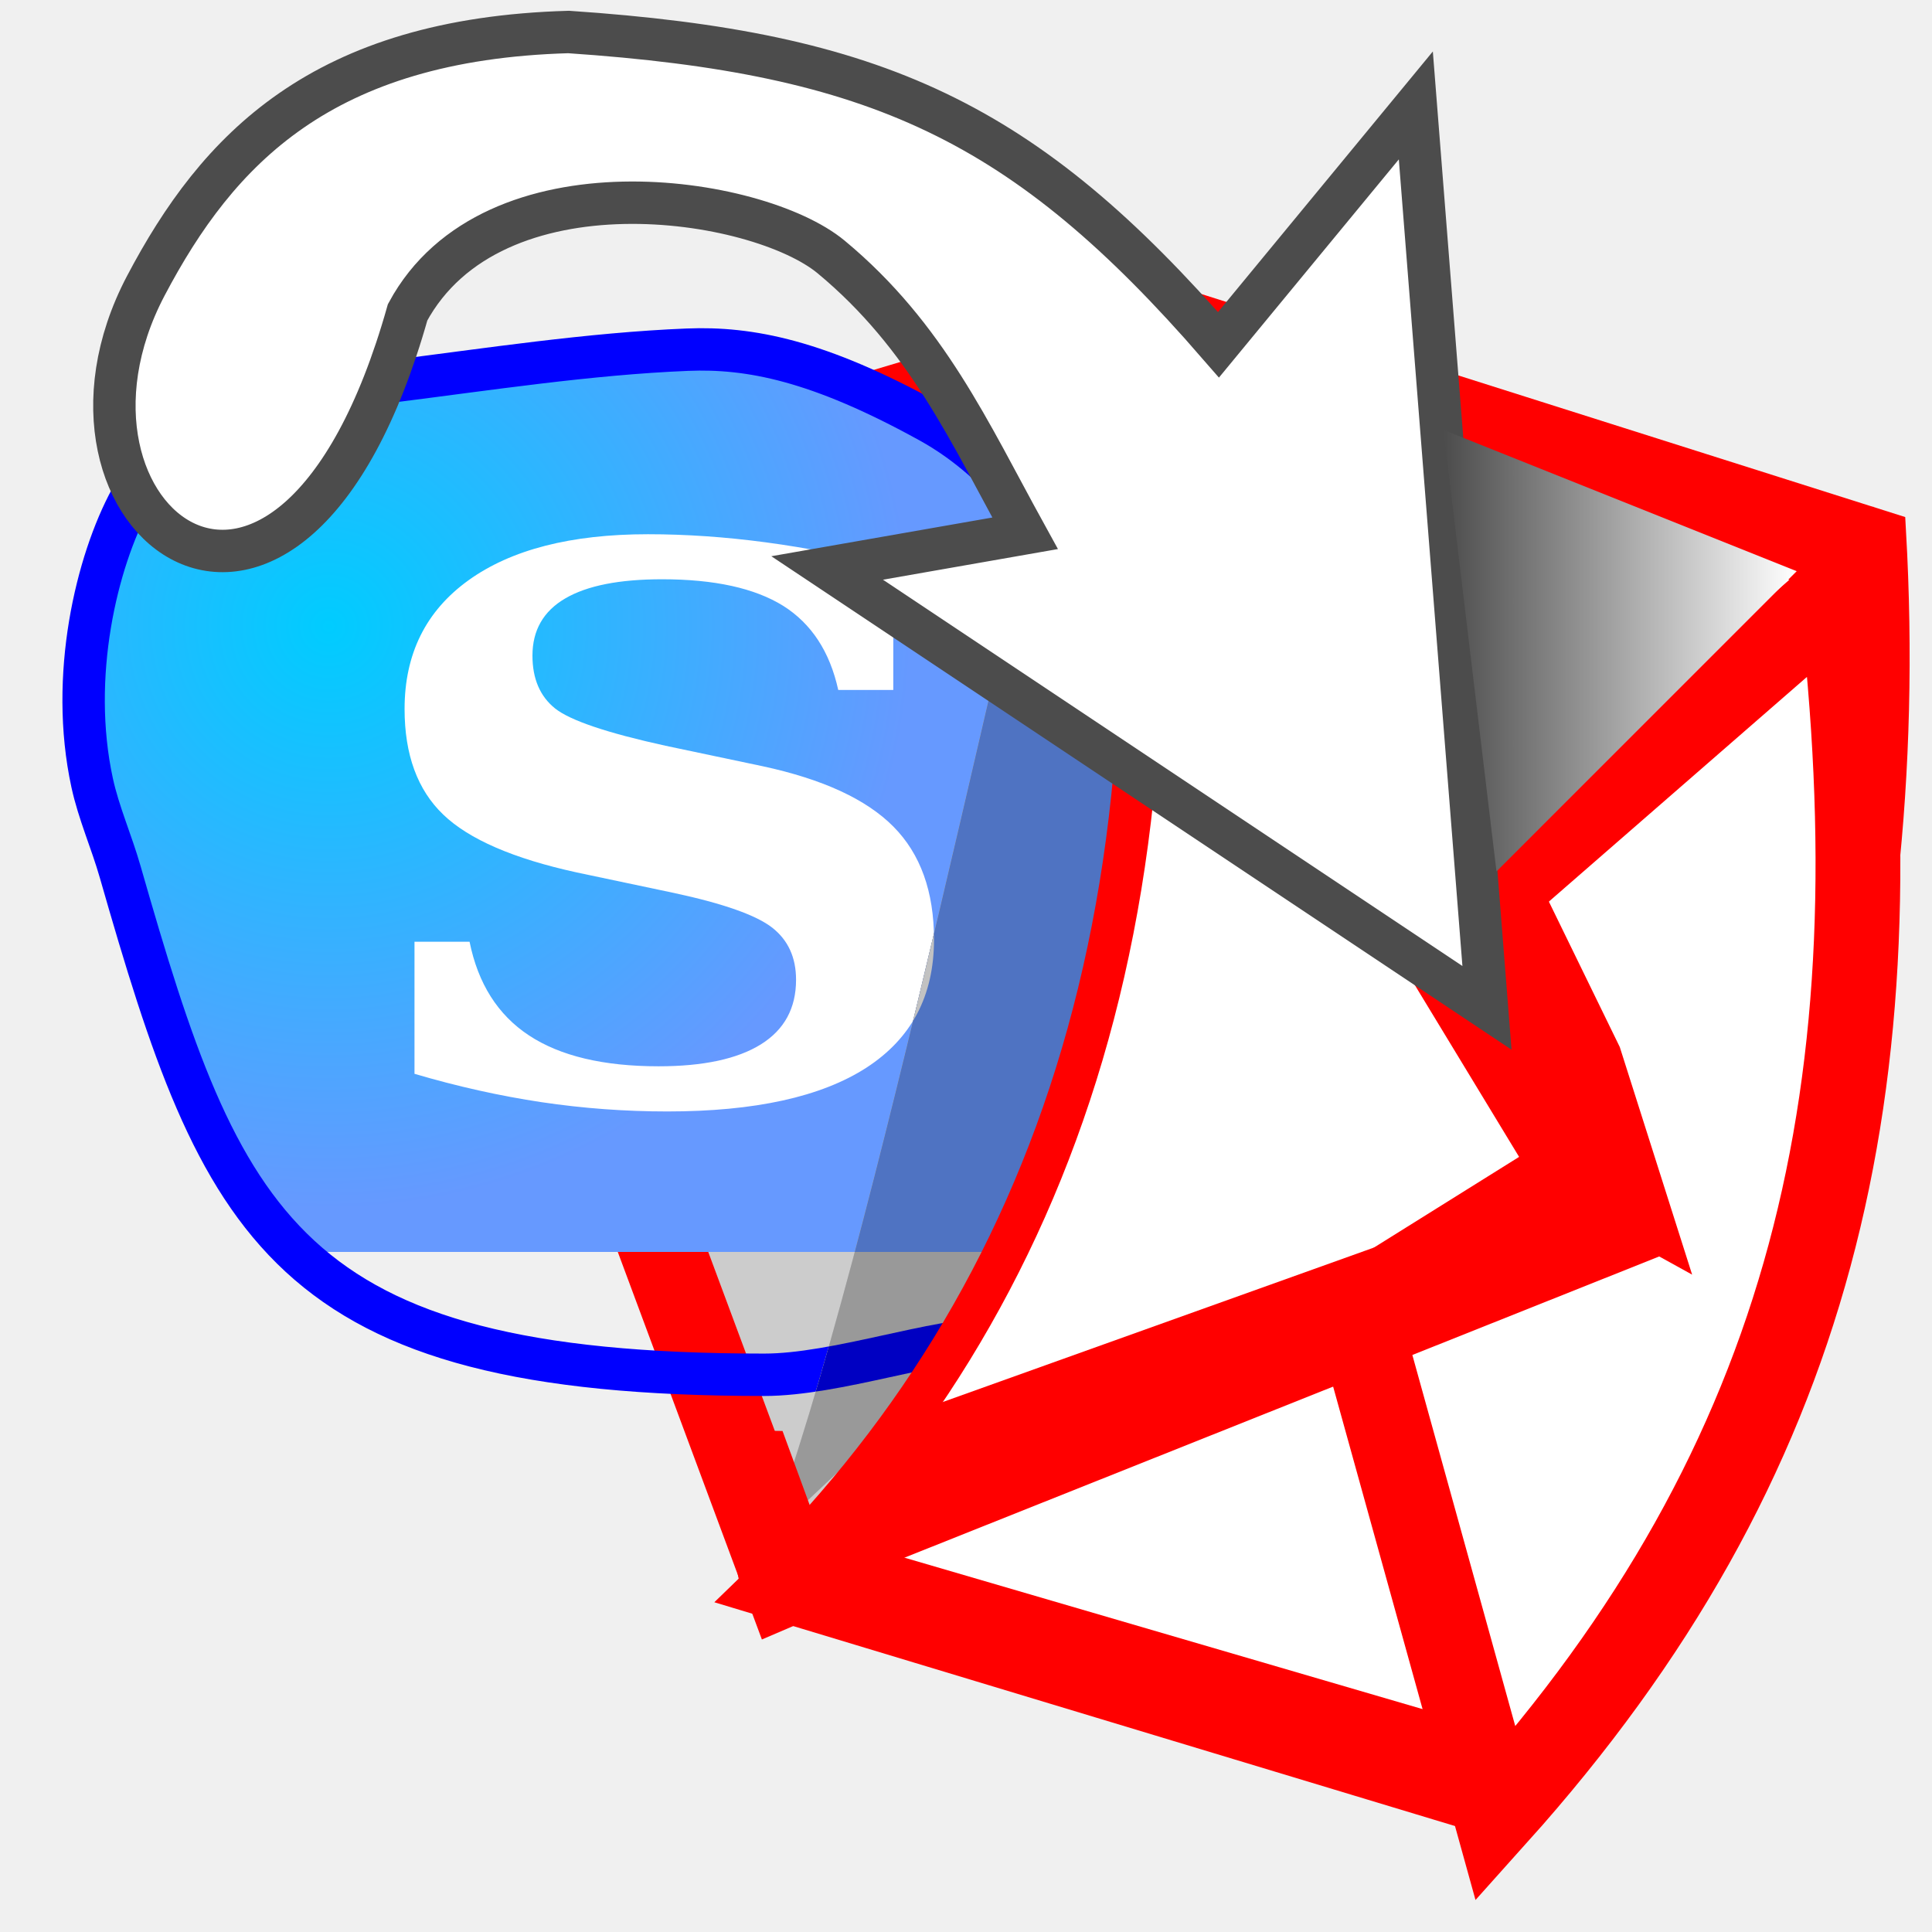
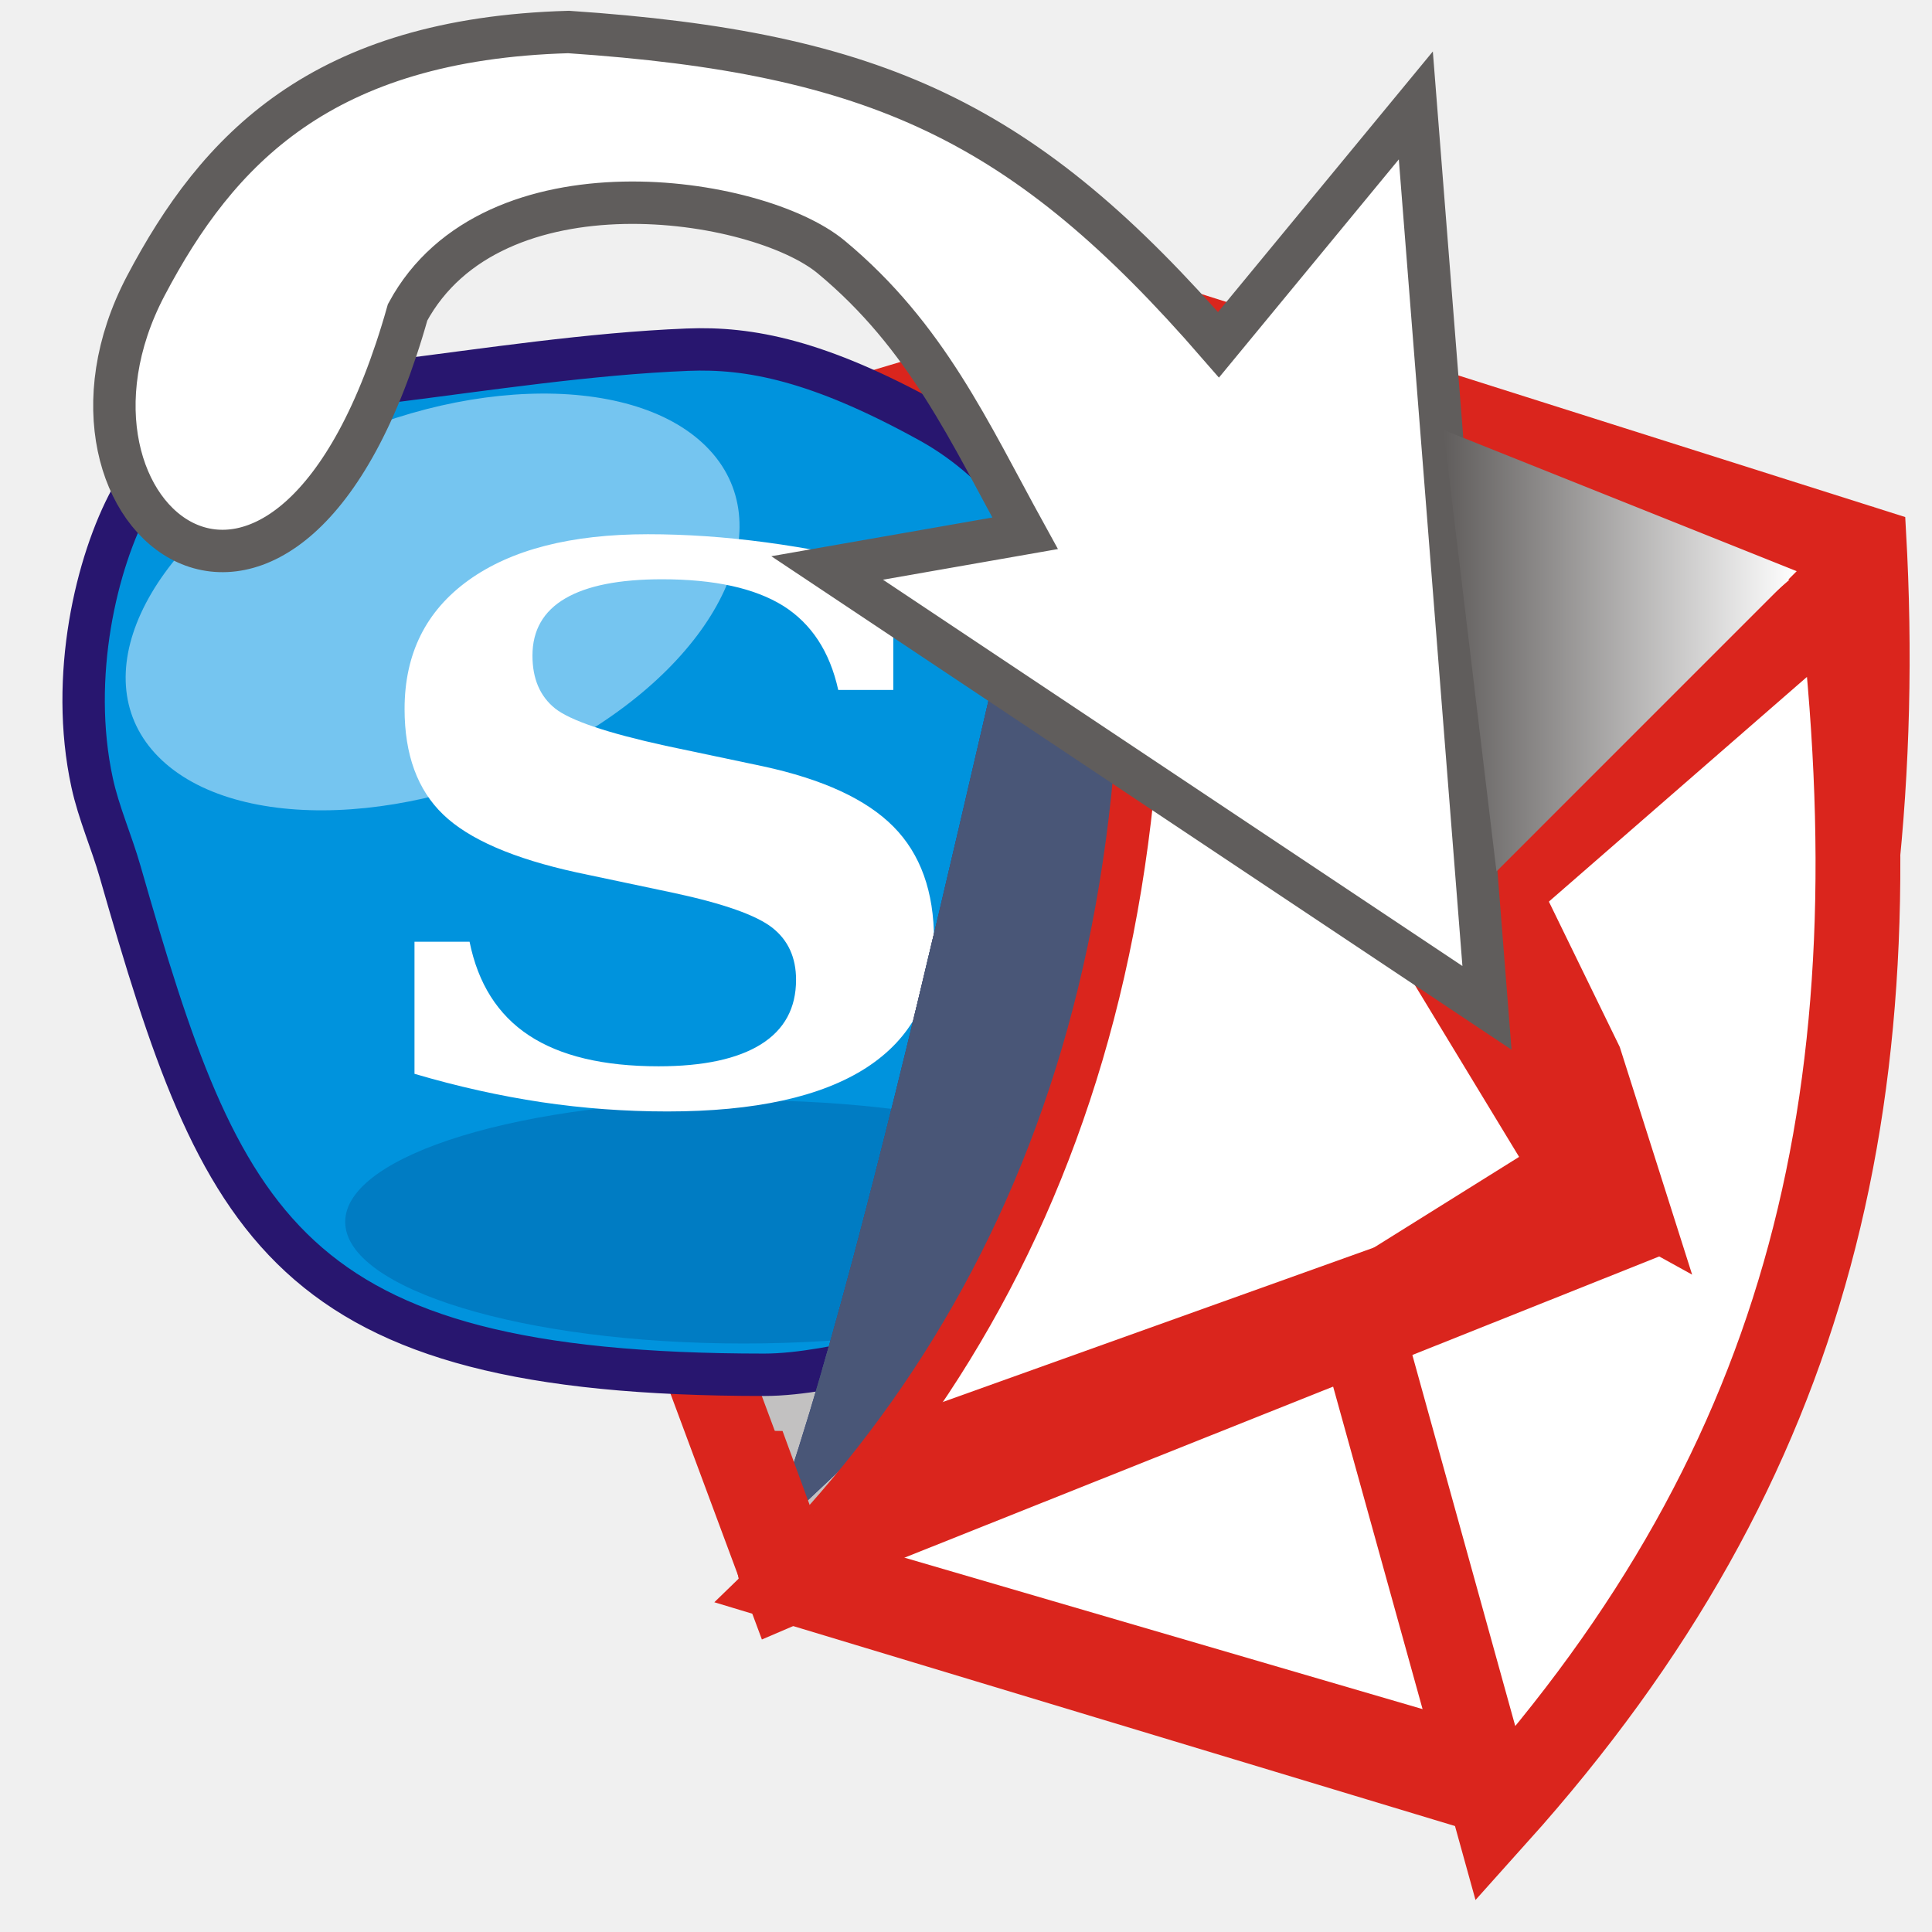
<svg xmlns="http://www.w3.org/2000/svg" xml:space="preserve" width="64.3mm" height="64.3mm" style="shape-rendering:geometricPrecision; text-rendering:geometricPrecision; image-rendering:optimizeQuality; fill-rule:evenodd" viewBox="0 0 64300 64300">
  <defs>
    <style type="text/css">
   
-     .str3 {stroke:#0000C2;stroke-width:1411}
-     .str1 {stroke:#0000FF;stroke-width:1411}
-     .str5 {stroke:#4C4C4C;stroke-width:1411}
-     .str4 {stroke:#FF0000;stroke-width:1411}
-     .str2 {stroke:#C20000;stroke-width:2822}
-     .str0 {stroke:#FF0000;stroke-width:2822}
+     .str1 {stroke:#28166F;stroke-width:1411}
+     .str3 {stroke:#495677;stroke-width:1411}
+     .str5 {stroke:#605D5C;stroke-width:1411}
+     .str4 {stroke:#DA251D;stroke-width:1411}
+     .str2 {stroke:#495677;stroke-width:2822}
+     .str0 {stroke:#DA251D;stroke-width:2822}
    .fil7 {fill:none}
-     .fil4 {fill:#999999}
-     .fil6 {fill:#C2C2C2}
-     .fil0 {fill:#CCCCCC}
-     .fil8 {fill:#FF0000}
-     .fil2 {fill:#FFFFFF}
-     .fil3 {fill:#C1C1C1}
+     .fil3 {fill:#007CC3}
+     .fil1 {fill:#0093DD}
+     .fil6 {fill:#495677}
+     .fil2 {fill:#75C5F0}
+     .fil0 {fill:#C2C1C1}
+     .fil8 {fill:#DA251D}
+     .fil4 {fill:#FFFFFF}
+     .fil5 {fill:#1E3582}
    .fil9 {fill:url(#id1)}
-     .fil5 {fill:url(#id2)}
-     .fil1 {fill:url(#id3)}
   
  </style>
    <linearGradient id="id1" gradientUnits="userSpaceOnUse" x1="48041" y1="21655" x2="59797" y2="21655">
-       <stop offset="0" style="stop-color:#4C4C4C" />
+       <stop offset="0" style="stop-color:#605D5C" />
      <stop offset="1" style="stop-color:#FFFFFF" />
    </linearGradient>
-     <radialGradient id="id2" gradientUnits="userSpaceOnUse" cx="10935" cy="20843" r="19410" fx="10935" fy="20843">
-       <stop offset="0" style="stop-color:#009CC2" />
-       <stop offset="1" style="stop-color:#4F73C2" />
-     </radialGradient>
-     <radialGradient id="id3" gradientUnits="userSpaceOnUse" cx="10935" cy="20843" r="19410" fx="10935" fy="20843">
-       <stop offset="0" style="stop-color:#00CCFF" />
-       <stop offset="1" style="stop-color:#6699FF" />
-     </radialGradient>
  </defs>
  <g id="Layer 1">
    <defs>
      <clipPath id="id0">
-         <path d="M36302 9204c-2726,10123 -7164,32342 -10744,41981l4969 -4687c2701,-4490 4797,-8981 6477,-13471 1624,-7179 1806,-22110 -702,-23823z" />
+         <path d="M36302 9204c-2726,10122 -7164,32342 -10744,41981l4969 -4687c2701,-4490 4797,-8981 6477,-13471 1624,-7179 1806,-22110 -702,-23823z" />
      </clipPath>
    </defs>
-     <path class="fil0 str0" d="M26163 52684l-12728 -34230 23772 -7097 5554 9976 -4318 26087 -12280 5264z" />
-     <path class="fil1 str1" d="M12954 12704c-3383,425 -7110,1156 -8600,3895 -1139,2094 -2056,5907 -1288,9450 217,1004 646,1962 934,2968 3383,11802 5436,16738 21432,16738 2413,0 5688,-1206 7756,-1206 3620,0 9396,1910 8273,-4826 -256,-1540 -3221,-9570 -3275,-11031 -171,-4654 -2197,-11865 -7238,-14650 -3721,-2056 -6005,-2487 -8069,-2404 -3256,131 -6672,658 -9925,1066z" />
-     <path class="fil2" d="M13795 35738l0 -4395 1833 0c281,1389 936,2430 1975,3116 1039,686 2478,1029 4315,1029 1493,0 2630,-246 3409,-732 778,-487 1167,-1203 1167,-2147 0,-745 -266,-1321 -793,-1735 -532,-415 -1621,-801 -3276,-1156l-3231 -682c-2108,-461 -3591,-1105 -4443,-1926 -857,-821 -1286,-1994 -1286,-3513 0,-1838 710,-3264 2128,-4285 1419,-1020 3409,-1532 5970,-1532 1261,0 2572,89 3931,271 1360,182 2773,457 4236,821l0 4090 -1832 0c-281,-1275 -892,-2206 -1832,-2799 -946,-588 -2286,-884 -4030,-884 -1423,0 -2497,211 -3226,639 -724,423 -1089,1058 -1089,1901 0,770 251,1354 749,1756 502,402 1729,817 3680,1245l3231 681c2005,432 3453,1101 4354,2011 902,910 1350,2164 1350,3759 0,1872 -749,3290 -2251,4264 -1502,969 -3709,1456 -6625,1456 -1404,0 -2798,-102 -4187,-309 -1384,-208 -2793,-521 -4227,-944z" />
+     <path class="fil0 str0" d="M26163 52684l-12728 -34230 23772 -7097 5554 9976 -4318 26088 -12280 5263z" />
+     <path class="fil1 str1" d="M12954 12704c-3383,424 -7110,1156 -8600,3895 -1139,2094 -2056,5907 -1288,9450 217,1004 646,1962 934,2968 3383,11802 5436,16738 21432,16738 2413,0 5688,-1206 7756,-1206 3620,0 9396,1910 8273,-4826 -256,-1540 -3221,-9570 -3274,-11031 -172,-4653 -2198,-11865 -7240,-14650 -3720,-2056 -6004,-2487 -8068,-2404 -3256,131 -6672,657 -9925,1066z" />
+     <path class="fil2" d="M19019 24670c5021,-2844 7038,-7247 4493,-9801 -2546,-2554 -8716,-2316 -13736,529 -5020,2844 -7038,7247 -4493,9801 2546,2554 8716,2316 13736,-529z" />
+     <ellipse class="fil3" cx="24751" cy="40666" rx="13262" ry="4048" />
+     <path class="fil4" d="M13795 35738l0 -4395 1833 0c281,1389 936,2430 1975,3116 1039,686 2478,1029 4315,1029 1493,0 2630,-246 3409,-732 778,-487 1167,-1203 1167,-2147 0,-745 -266,-1321 -793,-1735 -532,-415 -1621,-801 -3276,-1156l-3231 -682c-2108,-461 -3591,-1105 -4443,-1926 -857,-821 -1286,-1994 -1286,-3513 0,-1838 710,-3264 2128,-4285 1419,-1020 3409,-1532 5970,-1532 1261,0 2572,89 3931,271 1360,182 2773,457 4236,821l0 4090 -1832 0c-281,-1275 -892,-2206 -1832,-2799 -946,-588 -2286,-884 -4030,-884 -1423,0 -2497,211 -3226,639 -724,423 -1089,1058 -1089,1901 0,770 251,1354 749,1756 502,402 1729,817 3680,1245l3231 681c2005,432 3453,1101 4354,2011 902,910 1350,2164 1350,3759 0,1872 -749,3290 -2251,4264 -1502,969 -3709,1456 -6625,1456 -1404,0 -2798,-102 -4187,-309 -1384,-208 -2793,-521 -4227,-944z" />
    <g style="clip-path:url(#id0)">
-       <path class="fil3" d="M158 -16196l63451 0 0 92781 -63451 0 0 -92781z" />
+       <path class="fil5" d="M158 -16196l63451 0 0 92781 -63451 0 0 -92781z" />
      <g id="Layer 1">
-         <path class="fil4 str2" d="M26163 52684l-12728 -34230 23772 -7097 5554 9976 -4318 26087 -12280 5264z" />
-         <path class="fil5 str3" d="M12954 12704c-3383,425 -7110,1156 -8600,3895 -1139,2094 -2056,5907 -1288,9450 217,1004 646,1962 934,2968 3383,11802 5436,16738 21432,16738 2413,0 5688,-1206 7756,-1206 3620,0 9396,1910 8273,-4826 -256,-1540 -3221,-9570 -3275,-11031 -171,-4654 -2197,-11865 -7238,-14650 -3721,-2056 -6005,-2487 -8069,-2404 -3256,131 -6672,658 -9925,1066z" />
+         <path class="fil6 str2" d="M26163 52684l-12728 -34230 23772 -7097 5554 9976 -4318 26088 -12280 5263z" />
+         <path class="fil6 str3" d="M12954 12704c-3383,424 -7110,1156 -8600,3895 -1139,2094 -2056,5907 -1288,9450 217,1004 646,1962 934,2968 3383,11802 5436,16738 21432,16738 2413,0 5688,-1206 7756,-1206 3620,0 9396,1910 8273,-4826 -256,-1540 -3221,-9570 -3274,-11031 -172,-4653 -2198,-11865 -7240,-14650 -3720,-2056 -6004,-2487 -8068,-2404 -3256,131 -6672,657 -9925,1066z" />
+         <path class="fil6" d="M19019 24670c5021,-2844 7038,-7247 4493,-9801 -2546,-2554 -8716,-2316 -13736,529 -5020,2844 -7038,7247 -4493,9801 2546,2554 8716,2316 13736,-529z" />
+         <path class="fil6" d="M24751 44714c7305,0 13262,-1819 13262,-4048 0,-2230 -5957,-4049 -13262,-4049 -7304,0 -13262,1819 -13262,4049 0,2229 5958,4048 13262,4048z" />
        <path class="fil6" d="M13795 35738l0 -4395 1833 0c281,1389 936,2430 1975,3116 1039,686 2478,1029 4315,1029 1493,0 2630,-246 3409,-732 778,-487 1167,-1203 1167,-2147 0,-745 -266,-1321 -793,-1735 -532,-415 -1621,-801 -3276,-1156l-3231 -682c-2108,-461 -3591,-1105 -4443,-1926 -857,-821 -1286,-1994 -1286,-3513 0,-1838 710,-3264 2128,-4285 1419,-1020 3409,-1532 5970,-1532 1261,0 2572,89 3931,271 1360,182 2773,457 4236,821l0 4090 -1832 0c-281,-1275 -892,-2206 -1832,-2799 -946,-588 -2286,-884 -4030,-884 -1423,0 -2497,211 -3226,639 -724,423 -1089,1058 -1089,1901 0,770 251,1354 749,1756 502,402 1729,817 3680,1245l3231 681c2005,432 3453,1101 4354,2011 902,910 1350,2164 1350,3759 0,1872 -749,3290 -2251,4264 -1502,969 -3709,1456 -6625,1456 -1404,0 -2798,-102 -4187,-309 -1384,-208 -2793,-521 -4227,-944z" />
      </g>
    </g>
-     <path class="fil7" d="M36302 9204c-2726,10123 -7164,32342 -10744,41981l4969 -4687c2701,-4490 4797,-8981 6477,-13471 1624,-7179 1806,-22110 -702,-23823z" />
-     <path class="fil2 str4" d="M37184 9638c2864,19806 -1964,33629 -12054,43360l25008 7556c9292,-12706 13490,-26979 12594,-42820l-25548 -8096z" />
+     <path class="fil7" d="M36302 9204c-2726,10122 -7164,32342 -10744,41981l4969 -4687c2701,-4490 4797,-8981 6477,-13471 1624,-7179 1806,-22110 -702,-23823z" />
+     <path class="fil4 str4" d="M37184 9638c2864,19806 -1964,33629 -12054,43360l25008 7556c9292,-12706 13490,-26979 12594,-42820l-25548 -8096z" />
    <path class="fil7 str0" d="M49778 60374l-4661 -16808 7884 -4925 -4120 -8182 12382 -10781c1952,16505 -897,28895 -11485,40696z" />
    <path class="fil8" d="M62912 17734l-26180 -8412 -5792 2879 2879 -1436 2714 -1315 25659 10983 720 -2699z" />
-     <path class="fil8" d="M50138 60374l-25407 -7099 -1138 -5679 2451 29 1244 3394 23390 6837 -540 2518z" />
+     <path class="fil8" d="M50138 60374l-25407 -7099 -1138 -5679 2451 29 1245 3394 23389 6837 -540 2518z" />
    <path class="fil8" d="M28773 52372l26942 -10752 -3286 -2494 327 -123 -22049 7898 -3980 4735 2046 736z" />
    <path class="fil8" d="M42520 11488l11389 23359 2408 7575 -5086 -2810 -13211 -21771 -828 -7975 5328 1622z" />
-     <path class="fil2 str5" d="M4854 9509c2388,-4534 5851,-8210 14068,-8444 10273,694 15181,2978 21632,10410l6567 -7966 2368 30034 -21960 -14640 6587 -1154c-1851,-3362 -3270,-6553 -6451,-9194 -2464,-2045 -11277,-3383 -14099,1839 -3929,13930 -12786,6854 -8712,-885z" />
+     <path class="fil4 str5" d="M4854 9509c2388,-4534 5851,-8210 14068,-8444 10273,693 15181,2978 21632,10410l6567 -7966 2368 30034 -21960 -14640 6587 -1154c-1851,-3362 -3270,-6553 -6451,-9194 -2464,-2045 -11277,-3383 -14099,1839 -3929,13930 -12786,6854 -8712,-885z" />
    <path class="fil9" d="M59797 19010l-11756 -4702 1764 14695 9992 -9993z" />
  </g>
</svg>
